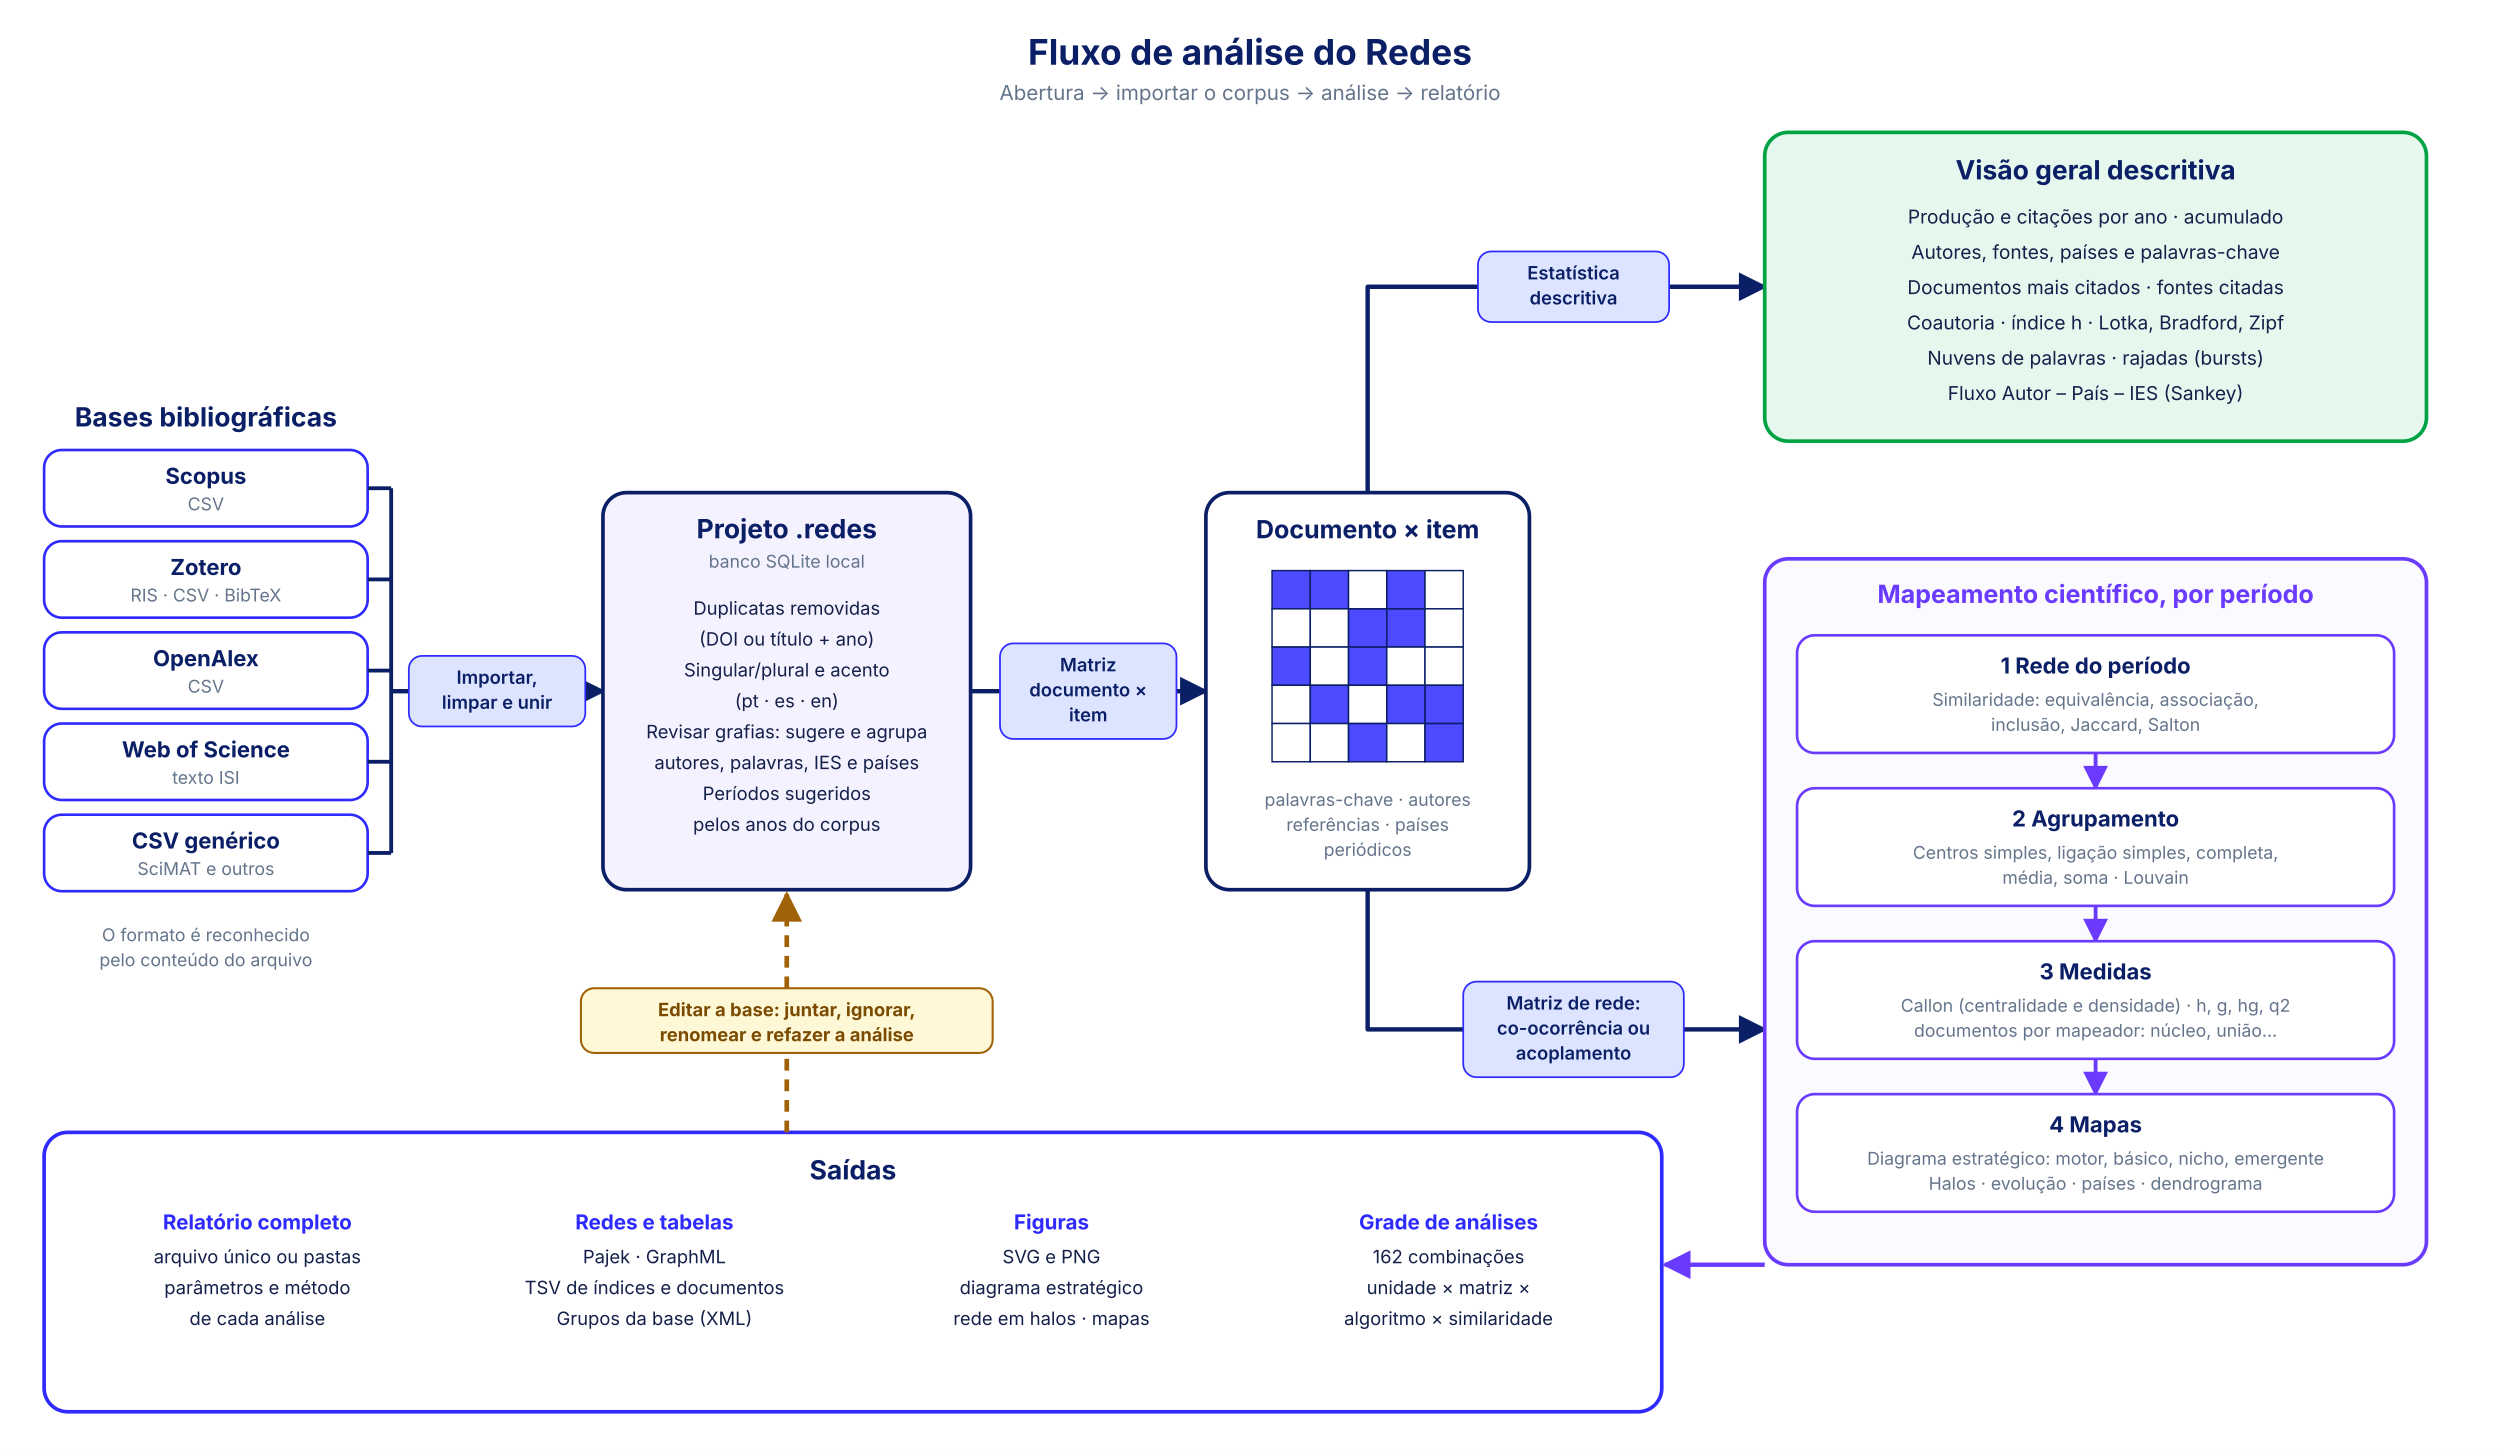
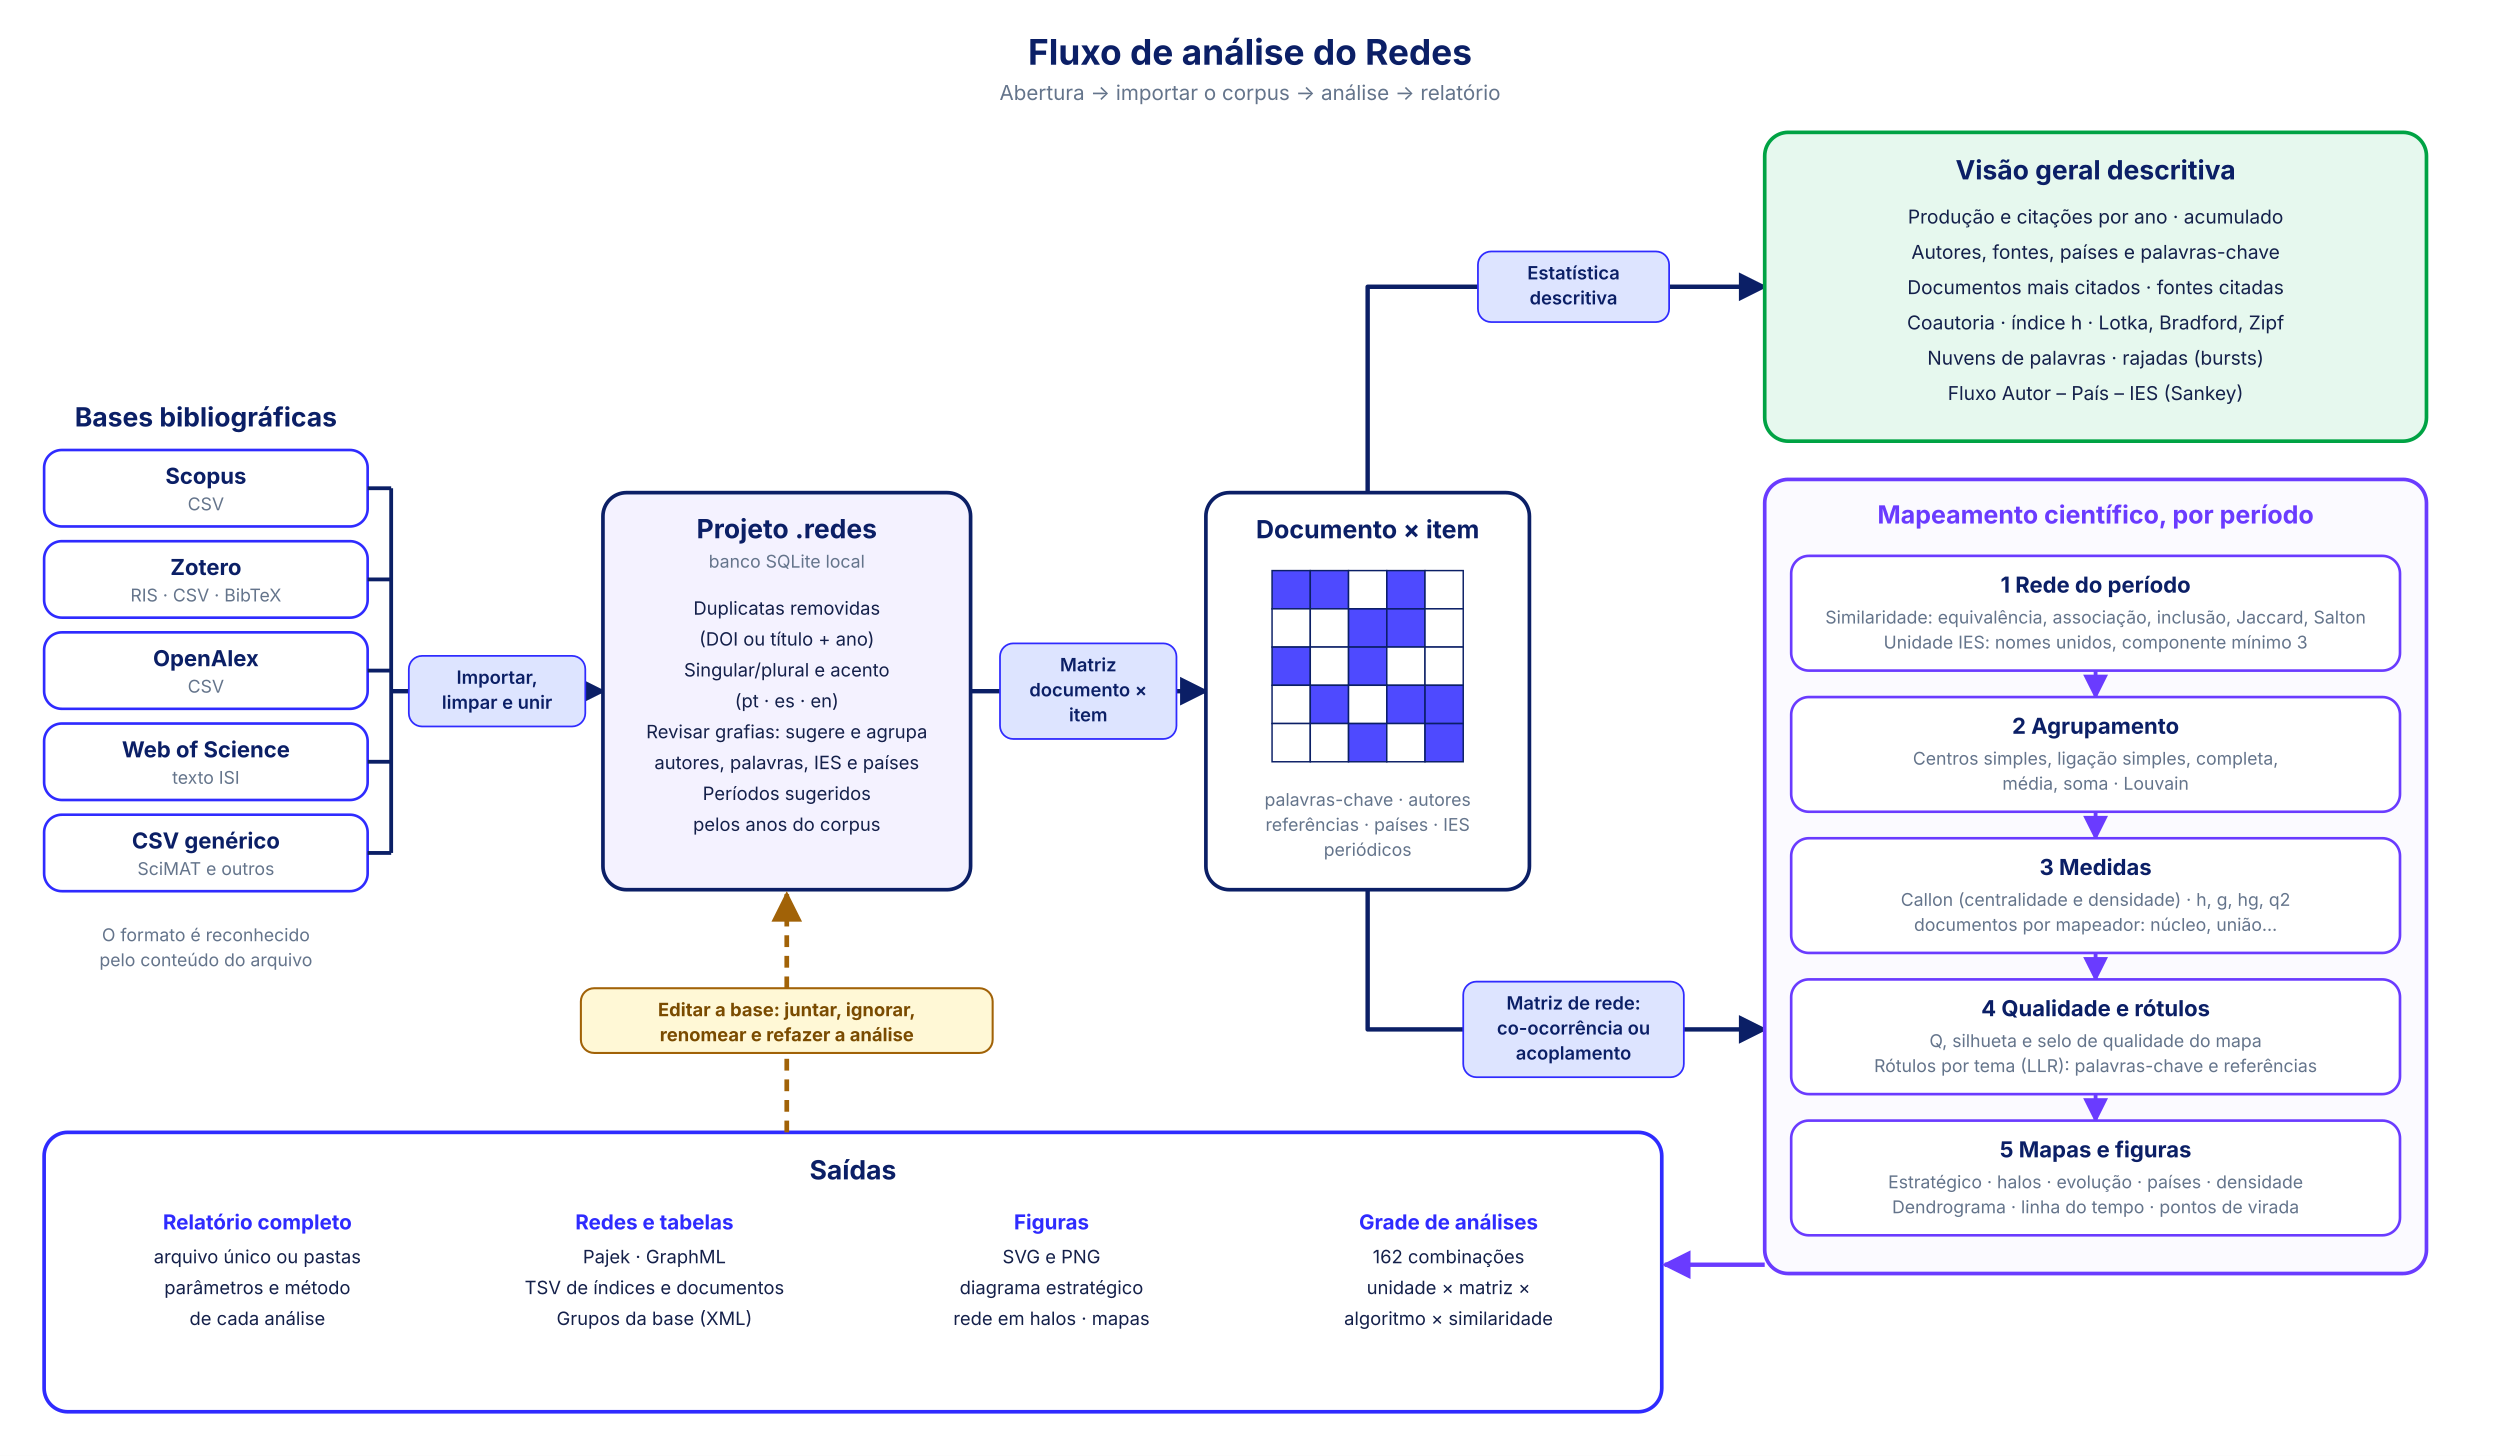
<svg xmlns="http://www.w3.org/2000/svg" viewBox="0 0 1700 990" width="1700" height="990" font-family="Inter, Helvetica, Arial, sans-serif">
  <defs>
    <marker id="ponta" viewBox="0 0 10 10" refX="9" refY="5" markerWidth="6.5" markerHeight="6.5" orient="auto">
      <path d="M0,0 L10,5 L0,10 Z" fill="#0B1F66" />
    </marker>
    <marker id="pontaA" viewBox="0 0 10 10" refX="9" refY="5" markerWidth="6.5" markerHeight="6.5" orient="auto">
      <path d="M0,0 L10,5 L0,10 Z" fill="#A16207" />
    </marker>
    <marker id="pontaR" viewBox="0 0 10 10" refX="9" refY="5" markerWidth="6.5" markerHeight="6.5" orient="auto">
      <path d="M0,0 L10,5 L0,10 Z" fill="#6A3BFF" />
    </marker>
  </defs>
  <rect width="1700" height="990" fill="#fff" />
  <text x="850" y="44" font-size="24" font-weight="700" fill="#0B1F66" text-anchor="middle">Fluxo de análise do Redes</text>
  <text x="850" y="68" font-size="14" font-weight="400" fill="#64748B" text-anchor="middle">Abertura  →  importar o corpus  →  análise  →  relatório</text>
  <text x="140" y="290" font-size="18" font-weight="700" fill="#0B1F66" text-anchor="middle">Bases bibliográficas</text>
  <rect x="30" y="306" width="220" height="52" rx="12" fill="#fff" stroke="#2F2BFF" stroke-width="1.8" />
  <text x="140" y="329" font-size="15" font-weight="700" fill="#0B1F66" text-anchor="middle">Scopus</text>
  <text x="140" y="347" font-size="12" font-weight="400" fill="#64748B" text-anchor="middle">CSV</text>
  <rect x="30" y="368" width="220" height="52" rx="12" fill="#fff" stroke="#2F2BFF" stroke-width="1.8" />
  <text x="140" y="391" font-size="15" font-weight="700" fill="#0B1F66" text-anchor="middle">Zotero</text>
  <text x="140" y="409" font-size="12" font-weight="400" fill="#64748B" text-anchor="middle">RIS · CSV · BibTeX</text>
  <rect x="30" y="430" width="220" height="52" rx="12" fill="#fff" stroke="#2F2BFF" stroke-width="1.8" />
  <text x="140" y="453" font-size="15" font-weight="700" fill="#0B1F66" text-anchor="middle">OpenAlex</text>
  <text x="140" y="471" font-size="12" font-weight="400" fill="#64748B" text-anchor="middle">CSV</text>
  <rect x="30" y="492" width="220" height="52" rx="12" fill="#fff" stroke="#2F2BFF" stroke-width="1.8" />
  <text x="140" y="515" font-size="15" font-weight="700" fill="#0B1F66" text-anchor="middle">Web of Science</text>
  <text x="140" y="533" font-size="12" font-weight="400" fill="#64748B" text-anchor="middle">texto ISI</text>
  <rect x="30" y="554" width="220" height="52" rx="12" fill="#fff" stroke="#2F2BFF" stroke-width="1.8" />
  <text x="140" y="577" font-size="15" font-weight="700" fill="#0B1F66" text-anchor="middle">CSV genérico</text>
  <text x="140" y="595" font-size="12" font-weight="400" fill="#64748B" text-anchor="middle">SciMAT e outros</text>
  <text x="140" y="640" font-size="12" font-weight="400" fill="#64748B" text-anchor="middle">O formato é reconhecido</text>
  <text x="140" y="657" font-size="12" font-weight="400" fill="#64748B" text-anchor="middle">pelo conteúdo do arquivo</text>
  <line x1="250" y1="332" x2="266" y2="332" stroke="#0B1F66" stroke-width="2.6" />
  <line x1="250" y1="394" x2="266" y2="394" stroke="#0B1F66" stroke-width="2.6" />
  <line x1="250" y1="456" x2="266" y2="456" stroke="#0B1F66" stroke-width="2.6" />
  <line x1="250" y1="518" x2="266" y2="518" stroke="#0B1F66" stroke-width="2.6" />
  <line x1="250" y1="580" x2="266" y2="580" stroke="#0B1F66" stroke-width="2.6" />
  <line x1="266" y1="332" x2="266" y2="580" stroke="#0B1F66" stroke-width="2.6" />
  <path d="M266,470 L410,470" fill="none" stroke="#0B1F66" stroke-width="3" stroke-linejoin="round" marker-end="url(#ponta)" />
  <rect x="278.0" y="446.0" width="120" height="48" rx="9" fill="#DDE4FF" stroke="#2F2BFF" stroke-width="1.2" />
  <text x="338" y="465.0" font-size="12.5" font-weight="600" fill="#0B1F66" text-anchor="middle">Importar,</text>
  <text x="338" y="482.0" font-size="12.5" font-weight="600" fill="#0B1F66" text-anchor="middle">limpar e unir</text>
  <rect x="410" y="335" width="250" height="270" rx="16" fill="#F4F2FF" stroke="#0B1F66" stroke-width="2.5" />
  <text x="535" y="366" font-size="18" font-weight="700" fill="#0B1F66" text-anchor="middle">Projeto .redes</text>
  <text x="535" y="386" font-size="12" font-weight="400" fill="#64748B" text-anchor="middle">banco SQLite local</text>
  <text x="535" y="418" font-size="12.5" font-weight="400" fill="#14204A" text-anchor="middle">Duplicatas removidas</text>
  <text x="535" y="439" font-size="12.5" font-weight="400" fill="#14204A" text-anchor="middle">(DOI ou título + ano)</text>
  <text x="535" y="460" font-size="12.5" font-weight="400" fill="#14204A" text-anchor="middle">Singular/plural e acento</text>
  <text x="535" y="481" font-size="12.5" font-weight="400" fill="#14204A" text-anchor="middle">(pt · es · en)</text>
  <text x="535" y="502" font-size="12.5" font-weight="400" fill="#14204A" text-anchor="middle">Revisar grafias: sugere e agrupa</text>
  <text x="535" y="523" font-size="12.5" font-weight="400" fill="#14204A" text-anchor="middle">autores, palavras, IES e países</text>
  <text x="535" y="544" font-size="12.5" font-weight="400" fill="#14204A" text-anchor="middle">Períodos sugeridos</text>
  <text x="535" y="565" font-size="12.5" font-weight="400" fill="#14204A" text-anchor="middle">pelos anos do corpus</text>
  <path d="M660,470 L820,470" fill="none" stroke="#0B1F66" stroke-width="3" stroke-linejoin="round" marker-end="url(#ponta)" />
  <rect x="680.0" y="437.5" width="120" height="65" rx="9" fill="#DDE4FF" stroke="#2F2BFF" stroke-width="1.2" />
  <text x="740" y="456.5" font-size="12.5" font-weight="600" fill="#0B1F66" text-anchor="middle">Matriz</text>
  <text x="740" y="473.5" font-size="12.5" font-weight="600" fill="#0B1F66" text-anchor="middle">documento ×</text>
  <text x="740" y="490.5" font-size="12.5" font-weight="600" fill="#0B1F66" text-anchor="middle">item</text>
  <rect x="820" y="335" width="220" height="270" rx="16" fill="#fff" stroke="#0B1F66" stroke-width="2.5" />
  <text x="930" y="366" font-size="17" font-weight="700" fill="#0B1F66" text-anchor="middle">Documento × item</text>
  <rect x="865" y="388" width="26" height="26" fill="#2F2BFF" fill-opacity="0.85" stroke="#0B1F66" stroke-width="1" />
  <rect x="891" y="388" width="26" height="26" fill="#2F2BFF" fill-opacity="0.85" stroke="#0B1F66" stroke-width="1" />
  <rect x="917" y="388" width="26" height="26" fill="#fff" fill-opacity="1" stroke="#0B1F66" stroke-width="1" />
  <rect x="943" y="388" width="26" height="26" fill="#2F2BFF" fill-opacity="0.85" stroke="#0B1F66" stroke-width="1" />
  <rect x="969" y="388" width="26" height="26" fill="#fff" fill-opacity="1" stroke="#0B1F66" stroke-width="1" />
  <rect x="865" y="414" width="26" height="26" fill="#fff" fill-opacity="1" stroke="#0B1F66" stroke-width="1" />
  <rect x="891" y="414" width="26" height="26" fill="#fff" fill-opacity="1" stroke="#0B1F66" stroke-width="1" />
  <rect x="917" y="414" width="26" height="26" fill="#2F2BFF" fill-opacity="0.85" stroke="#0B1F66" stroke-width="1" />
  <rect x="943" y="414" width="26" height="26" fill="#2F2BFF" fill-opacity="0.85" stroke="#0B1F66" stroke-width="1" />
  <rect x="969" y="414" width="26" height="26" fill="#fff" fill-opacity="1" stroke="#0B1F66" stroke-width="1" />
  <rect x="865" y="440" width="26" height="26" fill="#2F2BFF" fill-opacity="0.85" stroke="#0B1F66" stroke-width="1" />
  <rect x="891" y="440" width="26" height="26" fill="#fff" fill-opacity="1" stroke="#0B1F66" stroke-width="1" />
  <rect x="917" y="440" width="26" height="26" fill="#2F2BFF" fill-opacity="0.85" stroke="#0B1F66" stroke-width="1" />
  <rect x="943" y="440" width="26" height="26" fill="#fff" fill-opacity="1" stroke="#0B1F66" stroke-width="1" />
  <rect x="969" y="440" width="26" height="26" fill="#fff" fill-opacity="1" stroke="#0B1F66" stroke-width="1" />
  <rect x="865" y="466" width="26" height="26" fill="#fff" fill-opacity="1" stroke="#0B1F66" stroke-width="1" />
  <rect x="891" y="466" width="26" height="26" fill="#2F2BFF" fill-opacity="0.85" stroke="#0B1F66" stroke-width="1" />
  <rect x="917" y="466" width="26" height="26" fill="#fff" fill-opacity="1" stroke="#0B1F66" stroke-width="1" />
  <rect x="943" y="466" width="26" height="26" fill="#2F2BFF" fill-opacity="0.85" stroke="#0B1F66" stroke-width="1" />
  <rect x="969" y="466" width="26" height="26" fill="#2F2BFF" fill-opacity="0.85" stroke="#0B1F66" stroke-width="1" />
  <rect x="865" y="492" width="26" height="26" fill="#fff" fill-opacity="1" stroke="#0B1F66" stroke-width="1" />
  <rect x="891" y="492" width="26" height="26" fill="#fff" fill-opacity="1" stroke="#0B1F66" stroke-width="1" />
  <rect x="917" y="492" width="26" height="26" fill="#2F2BFF" fill-opacity="0.85" stroke="#0B1F66" stroke-width="1" />
  <rect x="943" y="492" width="26" height="26" fill="#fff" fill-opacity="1" stroke="#0B1F66" stroke-width="1" />
  <rect x="969" y="492" width="26" height="26" fill="#2F2BFF" fill-opacity="0.85" stroke="#0B1F66" stroke-width="1" />
  <text x="930" y="548" font-size="12" font-weight="400" fill="#64748B" text-anchor="middle">palavras-chave · autores</text>
-   <text x="930" y="565" font-size="12" font-weight="400" fill="#64748B" text-anchor="middle">referências · países</text>
+   <text x="930" y="565" font-size="12" font-weight="400" fill="#64748B" text-anchor="middle">referências · países · IES</text>
  <text x="930" y="582" font-size="12" font-weight="400" fill="#64748B" text-anchor="middle">periódicos</text>
  <path d="M930,335 L930,195 L1200,195" fill="none" stroke="#0B1F66" stroke-width="3" stroke-linejoin="round" marker-end="url(#ponta)" />
  <rect x="1005.0" y="171.0" width="130" height="48" rx="9" fill="#DDE4FF" stroke="#2F2BFF" stroke-width="1.2" />
  <text x="1070" y="190.0" font-size="12.5" font-weight="600" fill="#0B1F66" text-anchor="middle">Estatística</text>
  <text x="1070" y="207.0" font-size="12.5" font-weight="600" fill="#0B1F66" text-anchor="middle">descritiva</text>
  <rect x="1200" y="90" width="450" height="210" rx="16" fill="#E6F8EE" stroke="#00A344" stroke-width="2.5" />
  <text x="1425" y="122" font-size="18" font-weight="700" fill="#0B1F66" text-anchor="middle">Visão geral descritiva</text>
  <text x="1425" y="152" font-size="13" font-weight="400" fill="#14204A" text-anchor="middle">Produção e citações por ano · acumulado</text>
  <text x="1425" y="176" font-size="13" font-weight="400" fill="#14204A" text-anchor="middle">Autores, fontes, países e palavras-chave</text>
  <text x="1425" y="200" font-size="13" font-weight="400" fill="#14204A" text-anchor="middle">Documentos mais citados · fontes citadas</text>
  <text x="1425" y="224" font-size="13" font-weight="400" fill="#14204A" text-anchor="middle">Coautoria · índice h · Lotka, Bradford, Zipf</text>
  <text x="1425" y="248" font-size="13" font-weight="400" fill="#14204A" text-anchor="middle">Nuvens de palavras · rajadas (bursts)</text>
  <text x="1425" y="272" font-size="13" font-weight="400" fill="#14204A" text-anchor="middle">Fluxo Autor – País – IES (Sankey)</text>
  <path d="M930,605 L930,700 L1200,700" fill="none" stroke="#0B1F66" stroke-width="3" stroke-linejoin="round" marker-end="url(#ponta)" />
  <rect x="995.0" y="667.5" width="150" height="65" rx="9" fill="#DDE4FF" stroke="#2F2BFF" stroke-width="1.2" />
  <text x="1070" y="686.5" font-size="12.5" font-weight="600" fill="#0B1F66" text-anchor="middle">Matriz de rede:</text>
  <text x="1070" y="703.5" font-size="12.5" font-weight="600" fill="#0B1F66" text-anchor="middle">co-ocorrência ou</text>
  <text x="1070" y="720.5" font-size="12.5" font-weight="600" fill="#0B1F66" text-anchor="middle">acoplamento</text>
-   <rect x="1200" y="380" width="450" height="480" rx="16" fill="#FBFAFF" stroke="#6A3BFF" stroke-width="2.5" />
-   <text x="1425" y="410" font-size="17" font-weight="700" fill="#6A3BFF" text-anchor="middle">Mapeamento científico, por período</text>
-   <rect x="1222" y="432" width="406" height="80" rx="12" fill="#fff" stroke="#6A3BFF" stroke-width="1.8" />
-   <text x="1425" y="458" font-size="15" font-weight="700" fill="#0B1F66" text-anchor="middle">1  Rede do período</text>
-   <text x="1425" y="480" font-size="12" font-weight="400" fill="#64748B" text-anchor="middle">Similaridade: equivalência, associação,</text>
-   <text x="1425" y="497" font-size="12" font-weight="400" fill="#64748B" text-anchor="middle">inclusão, Jaccard, Salton</text>
-   <path d="M1425,512 L1425,536" fill="none" stroke="#6A3BFF" stroke-width="2.6" stroke-linejoin="round" marker-end="url(#pontaR)" />
-   <rect x="1222" y="536" width="406" height="80" rx="12" fill="#fff" stroke="#6A3BFF" stroke-width="1.8" />
-   <text x="1425" y="562" font-size="15" font-weight="700" fill="#0B1F66" text-anchor="middle">2  Agrupamento</text>
-   <text x="1425" y="584" font-size="12" font-weight="400" fill="#64748B" text-anchor="middle">Centros simples, ligação simples, completa,</text>
-   <text x="1425" y="601" font-size="12" font-weight="400" fill="#64748B" text-anchor="middle">média, soma · Louvain</text>
-   <path d="M1425,616 L1425,640" fill="none" stroke="#6A3BFF" stroke-width="2.6" stroke-linejoin="round" marker-end="url(#pontaR)" />
-   <rect x="1222" y="640" width="406" height="80" rx="12" fill="#fff" stroke="#6A3BFF" stroke-width="1.8" />
-   <text x="1425" y="666" font-size="15" font-weight="700" fill="#0B1F66" text-anchor="middle">3  Medidas</text>
-   <text x="1425" y="688" font-size="12" font-weight="400" fill="#64748B" text-anchor="middle">Callon (centralidade e densidade) · h, g, hg, q2</text>
-   <text x="1425" y="705" font-size="12" font-weight="400" fill="#64748B" text-anchor="middle">documentos por mapeador: núcleo, união…</text>
-   <path d="M1425,720 L1425,744" fill="none" stroke="#6A3BFF" stroke-width="2.6" stroke-linejoin="round" marker-end="url(#pontaR)" />
-   <rect x="1222" y="744" width="406" height="80" rx="12" fill="#fff" stroke="#6A3BFF" stroke-width="1.8" />
-   <text x="1425" y="770" font-size="15" font-weight="700" fill="#0B1F66" text-anchor="middle">4  Mapas</text>
-   <text x="1425" y="792" font-size="12" font-weight="400" fill="#64748B" text-anchor="middle">Diagrama estratégico: motor, básico, nicho, emergente</text>
-   <text x="1425" y="809" font-size="12" font-weight="400" fill="#64748B" text-anchor="middle">Halos · evolução · países · dendrograma</text>
+   <rect x="1200" y="326" width="450" height="540" rx="16" fill="#FBFAFF" stroke="#6A3BFF" stroke-width="2.5" />
+   <text x="1425" y="356" font-size="17" font-weight="700" fill="#6A3BFF" text-anchor="middle">Mapeamento científico, por período</text>
+   <rect x="1218" y="378" width="414" height="78" rx="12" fill="#fff" stroke="#6A3BFF" stroke-width="1.8" />
+   <text x="1425" y="403" font-size="15" font-weight="700" fill="#0B1F66" text-anchor="middle">1  Rede do período</text>
+   <text x="1425" y="424" font-size="12" font-weight="400" fill="#64748B" text-anchor="middle">Similaridade: equivalência, associação, inclusão, Jaccard, Salton</text>
+   <text x="1425" y="441" font-size="12" font-weight="400" fill="#64748B" text-anchor="middle">Unidade IES: nomes unidos, componente mínimo 3</text>
+   <path d="M1425,456 L1425,474" fill="none" stroke="#6A3BFF" stroke-width="2.6" stroke-linejoin="round" marker-end="url(#pontaR)" />
+   <rect x="1218" y="474" width="414" height="78" rx="12" fill="#fff" stroke="#6A3BFF" stroke-width="1.8" />
+   <text x="1425" y="499" font-size="15" font-weight="700" fill="#0B1F66" text-anchor="middle">2  Agrupamento</text>
+   <text x="1425" y="520" font-size="12" font-weight="400" fill="#64748B" text-anchor="middle">Centros simples, ligação simples, completa,</text>
+   <text x="1425" y="537" font-size="12" font-weight="400" fill="#64748B" text-anchor="middle">média, soma · Louvain</text>
+   <path d="M1425,552 L1425,570" fill="none" stroke="#6A3BFF" stroke-width="2.6" stroke-linejoin="round" marker-end="url(#pontaR)" />
+   <rect x="1218" y="570" width="414" height="78" rx="12" fill="#fff" stroke="#6A3BFF" stroke-width="1.8" />
+   <text x="1425" y="595" font-size="15" font-weight="700" fill="#0B1F66" text-anchor="middle">3  Medidas</text>
+   <text x="1425" y="616" font-size="12" font-weight="400" fill="#64748B" text-anchor="middle">Callon (centralidade e densidade) · h, g, hg, q2</text>
+   <text x="1425" y="633" font-size="12" font-weight="400" fill="#64748B" text-anchor="middle">documentos por mapeador: núcleo, união…</text>
+   <path d="M1425,648 L1425,666" fill="none" stroke="#6A3BFF" stroke-width="2.6" stroke-linejoin="round" marker-end="url(#pontaR)" />
+   <rect x="1218" y="666" width="414" height="78" rx="12" fill="#fff" stroke="#6A3BFF" stroke-width="1.8" />
+   <text x="1425" y="691" font-size="15" font-weight="700" fill="#0B1F66" text-anchor="middle">4  Qualidade e rótulos</text>
+   <text x="1425" y="712" font-size="12" font-weight="400" fill="#64748B" text-anchor="middle">Q, silhueta e selo de qualidade do mapa</text>
+   <text x="1425" y="729" font-size="12" font-weight="400" fill="#64748B" text-anchor="middle">Rótulos por tema (LLR): palavras-chave e referências</text>
+   <path d="M1425,744 L1425,762" fill="none" stroke="#6A3BFF" stroke-width="2.6" stroke-linejoin="round" marker-end="url(#pontaR)" />
+   <rect x="1218" y="762" width="414" height="78" rx="12" fill="#fff" stroke="#6A3BFF" stroke-width="1.8" />
+   <text x="1425" y="787" font-size="15" font-weight="700" fill="#0B1F66" text-anchor="middle">5  Mapas e figuras</text>
+   <text x="1425" y="808" font-size="12" font-weight="400" fill="#64748B" text-anchor="middle">Estratégico · halos · evolução · países · densidade</text>
+   <text x="1425" y="825" font-size="12" font-weight="400" fill="#64748B" text-anchor="middle">Dendrograma · linha do tempo · pontos de virada</text>
  <rect x="30" y="770" width="1100" height="190" rx="16" fill="#fff" stroke="#2F2BFF" stroke-width="2.5" />
  <text x="580" y="802" font-size="18" font-weight="700" fill="#0B1F66" text-anchor="middle">Saídas</text>
  <text x="175" y="836" font-size="14" font-weight="700" fill="#2F2BFF" text-anchor="middle">Relatório completo</text>
  <text x="175" y="859" font-size="12.5" font-weight="400" fill="#14204A" text-anchor="middle">arquivo único ou pastas</text>
  <text x="175" y="880" font-size="12.5" font-weight="400" fill="#14204A" text-anchor="middle">parâmetros e método</text>
  <text x="175" y="901" font-size="12.5" font-weight="400" fill="#14204A" text-anchor="middle">de cada análise</text>
  <text x="445" y="836" font-size="14" font-weight="700" fill="#2F2BFF" text-anchor="middle">Redes e tabelas</text>
  <text x="445" y="859" font-size="12.5" font-weight="400" fill="#14204A" text-anchor="middle">Pajek · GraphML</text>
  <text x="445" y="880" font-size="12.5" font-weight="400" fill="#14204A" text-anchor="middle">TSV de índices e documentos</text>
  <text x="445" y="901" font-size="12.5" font-weight="400" fill="#14204A" text-anchor="middle">Grupos da base (XML)</text>
  <text x="715" y="836" font-size="14" font-weight="700" fill="#2F2BFF" text-anchor="middle">Figuras</text>
  <text x="715" y="859" font-size="12.5" font-weight="400" fill="#14204A" text-anchor="middle">SVG e PNG</text>
  <text x="715" y="880" font-size="12.5" font-weight="400" fill="#14204A" text-anchor="middle">diagrama estratégico</text>
  <text x="715" y="901" font-size="12.5" font-weight="400" fill="#14204A" text-anchor="middle">rede em halos · mapas</text>
  <text x="985" y="836" font-size="14" font-weight="700" fill="#2F2BFF" text-anchor="middle">Grade de análises</text>
  <text x="985" y="859" font-size="12.5" font-weight="400" fill="#14204A" text-anchor="middle">162 combinações</text>
  <text x="985" y="880" font-size="12.5" font-weight="400" fill="#14204A" text-anchor="middle">unidade × matriz ×</text>
  <text x="985" y="901" font-size="12.5" font-weight="400" fill="#14204A" text-anchor="middle">algoritmo × similaridade</text>
  <path d="M1200,860 L1132,860" fill="none" stroke="#6A3BFF" stroke-width="3" stroke-linejoin="round" marker-end="url(#pontaR)" />
  <path d="M535,770 L535,608" fill="none" stroke="#A16207" stroke-width="3.2" stroke-linejoin="round" stroke-dasharray="8 6" marker-end="url(#pontaA)" />
  <rect x="395" y="672" width="280" height="44" rx="9" fill="#FFF8D6" stroke="#A16207" stroke-width="1.4" />
  <text x="535" y="691" font-size="12.5" font-weight="700" fill="#7A4B00" text-anchor="middle">Editar a base: juntar, ignorar,</text>
  <text x="535" y="708" font-size="12.5" font-weight="700" fill="#7A4B00" text-anchor="middle">renomear e refazer a análise</text>
</svg>
